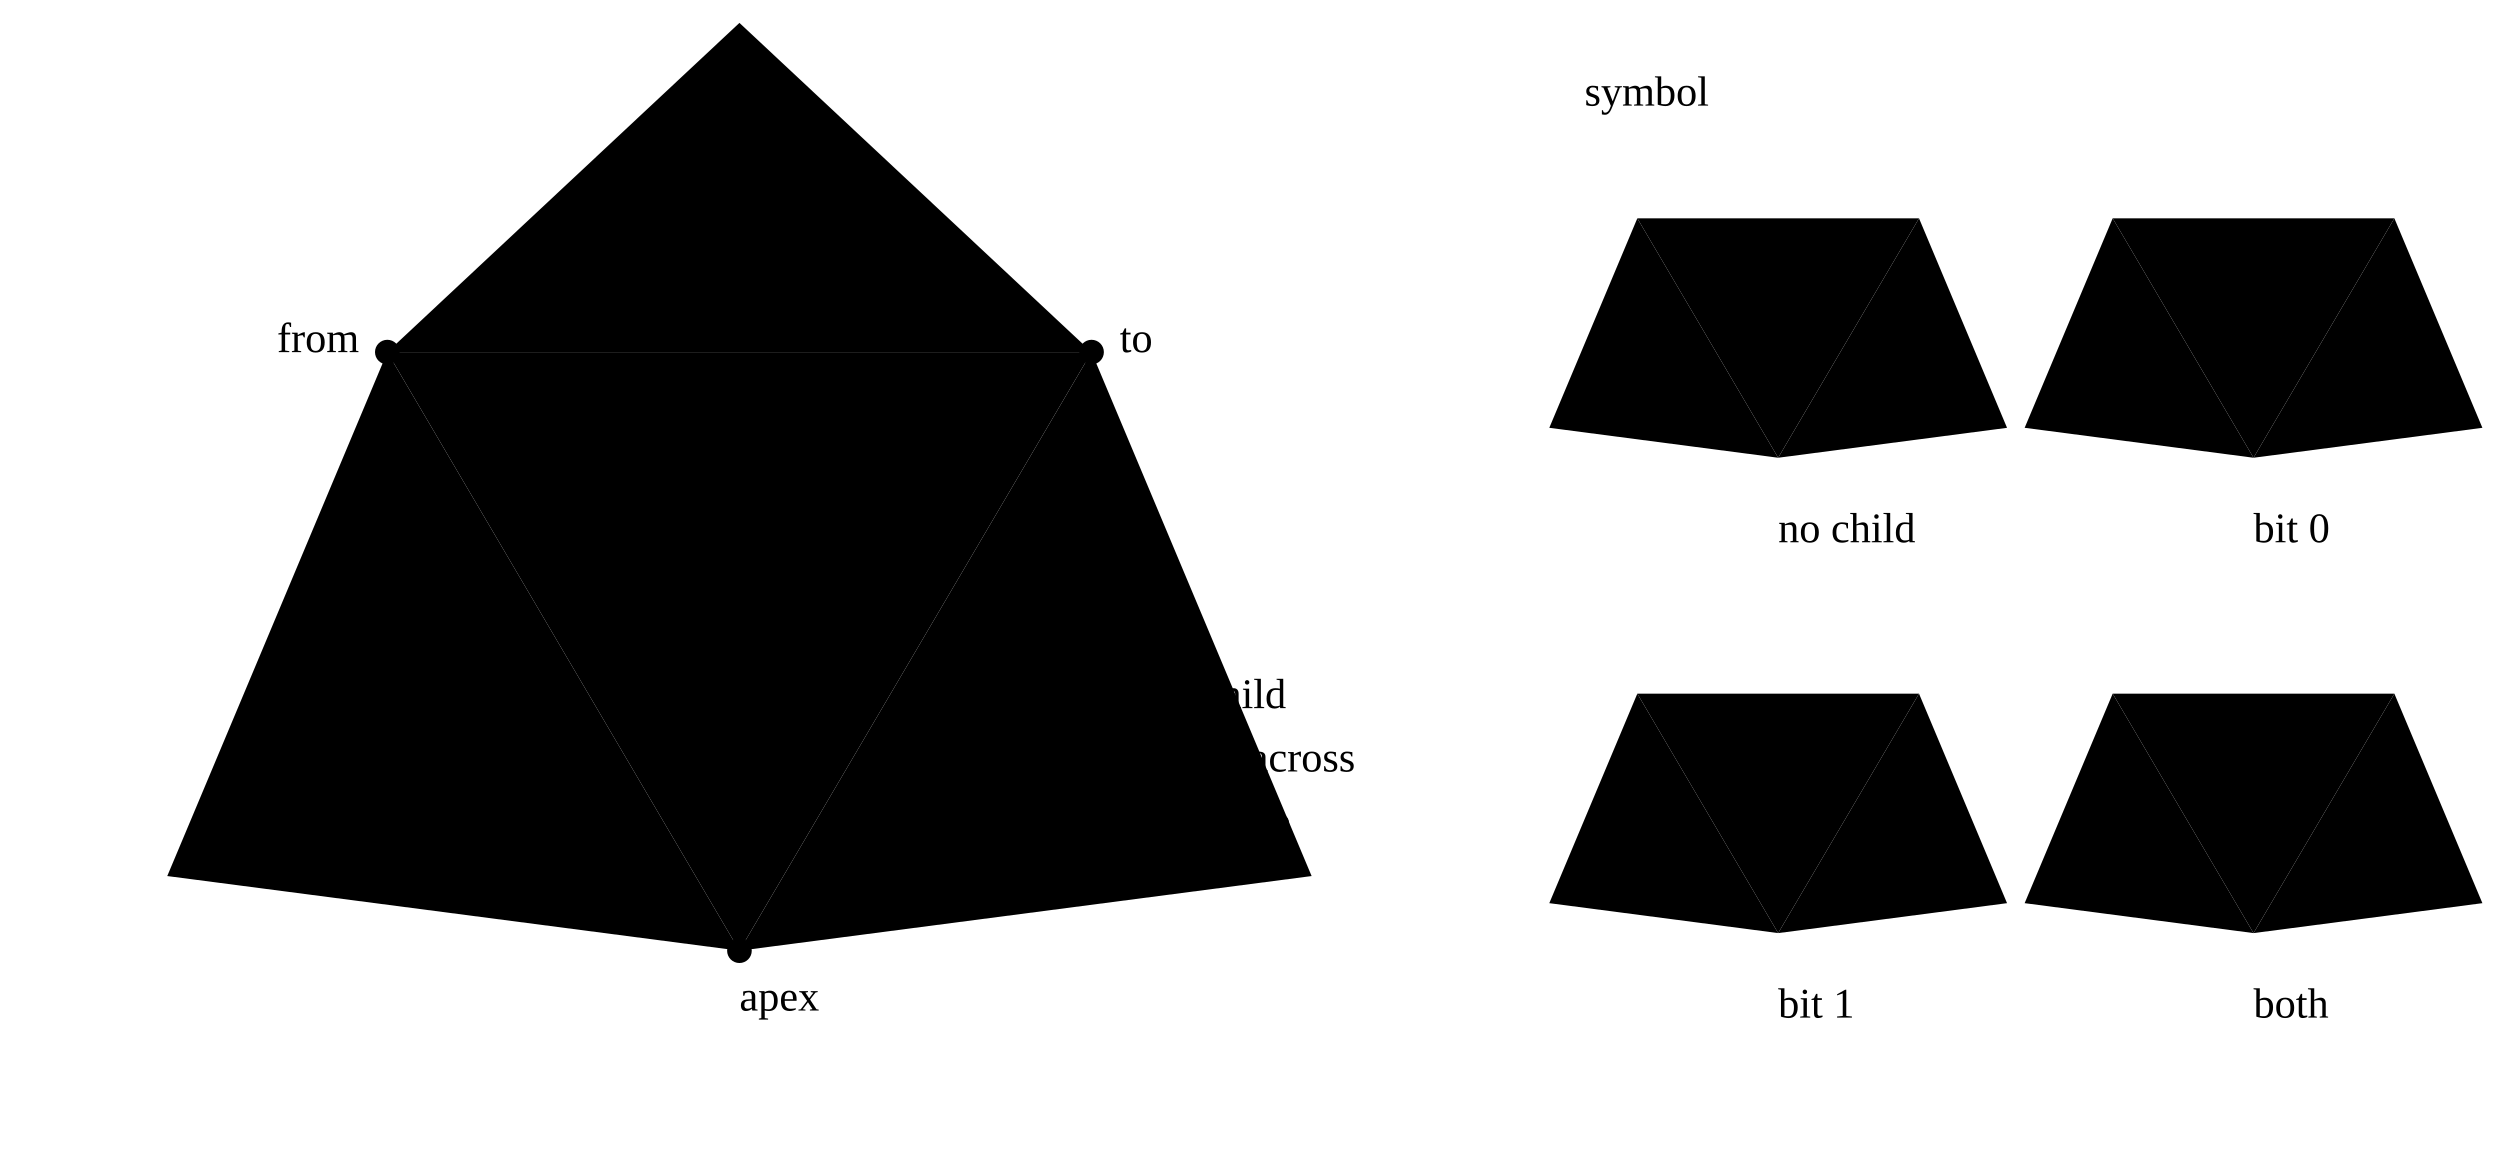
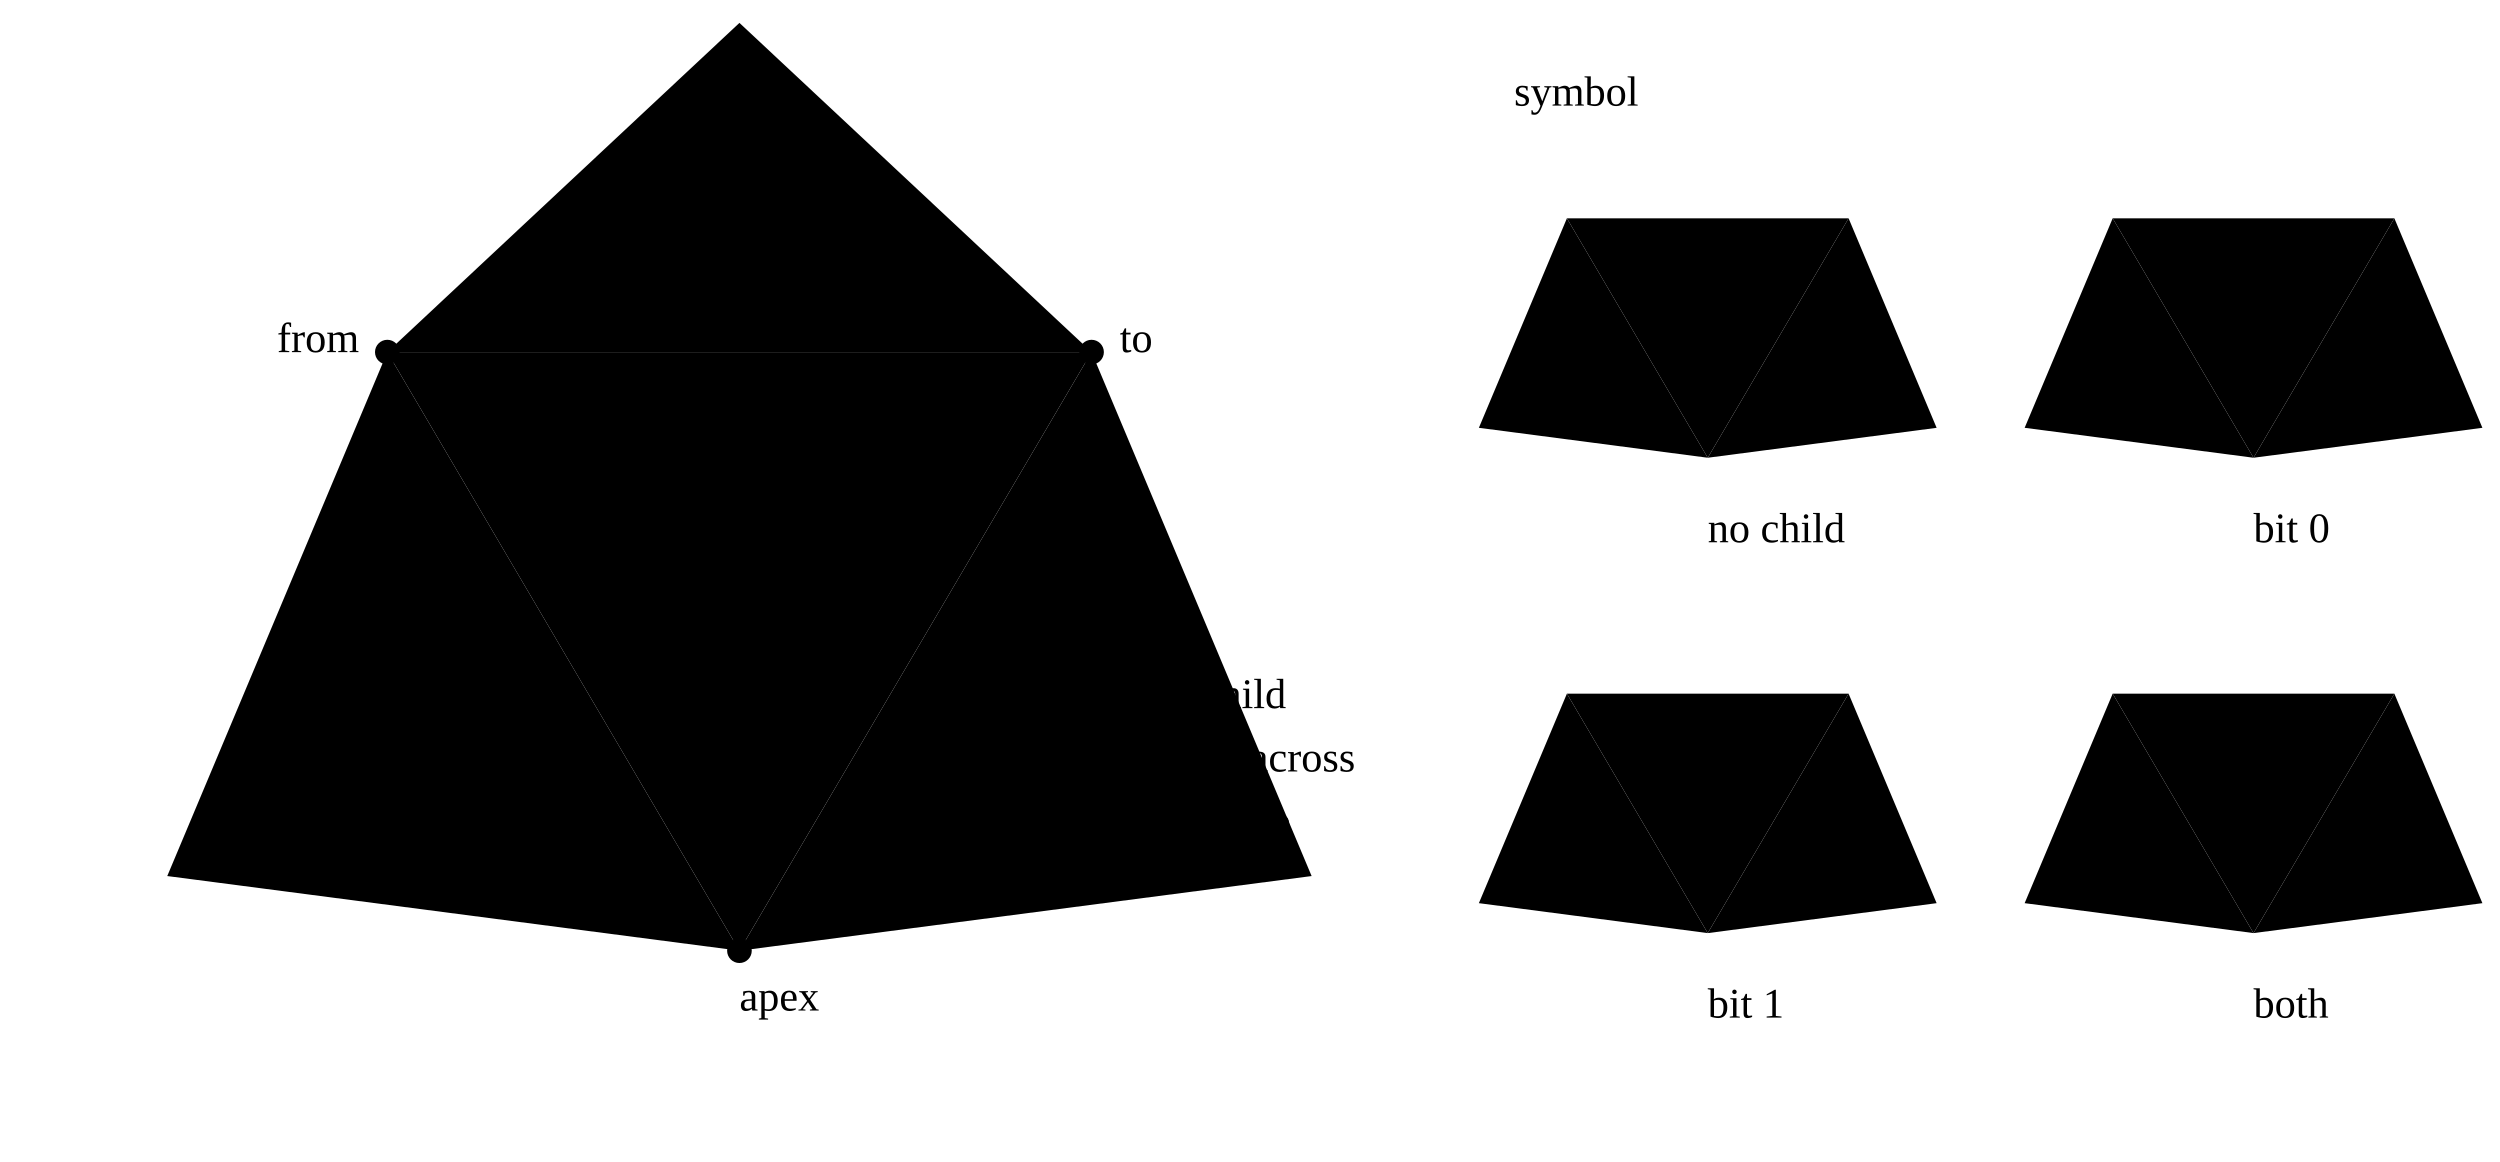
<svg xmlns="http://www.w3.org/2000/svg" class="mlt-diagram" viewBox="0 0 710 330" role="img" aria-label="A triangle from, to, apex entered across from to to. Its bit 0 child lies across to to apex and is entered across apex to to, its bit 1 child lies across apex to from and is entered across from to apex. Then the four symbols 0 to 3 as a triangle with no child, the bit 0 child, the bit 1 child, and both">
  <defs>
    <marker id="tsym" viewBox="0 0 10 10" refX="9" refY="5" markerWidth="7" markerHeight="7" orient="auto-start-reverse">
      <path class="head" d="M0 0L10 5L0 10z" />
    </marker>
    <marker id="tsym0" viewBox="0 0 10 10" refX="9" refY="5" markerWidth="7" markerHeight="7" orient="auto-start-reverse">
      <path class="head t0" d="M0 0L10 5L0 10z" />
    </marker>
    <marker id="tsym1" viewBox="0 0 10 10" refX="9" refY="5" markerWidth="7" markerHeight="7" orient="auto-start-reverse">
      <path class="head t1" d="M0 0L10 5L0 10z" />
    </marker>
  </defs>
  <polygon class="implicit" points="110,100 210,6.5 310,100" />
  <polygon class="f1" points="310,100 372.5,248.8 210,270" />
  <polygon class="f1" points="210,270 47.5,248.8 110,100" />
  <polygon class="f1" points="110,100 310,100 210,270" />
  <path class="link t0" d="M122,107L298,107" marker-end="url(#tsym0)" />
  <path class="link t0" d="M222.2,263.1L310,113.8" marker-end="url(#tsym0)" />
  <path class="link t0" d="M110,113.8L197.8,263.1" marker-end="url(#tsym0)" />
  <text class="muted small mid" x="210" y="62.8">parent</text>
  <text class="bold mid" x="210" y="150.7">entered</text>
  <text class="small mid" x="210" y="166.7">across</text>
  <text class="math mid" x="210" y="185">from <tspan class="op">→</tspan> to</text>
  <text class="t1 bold mid halo" x="316.6" y="201.1">bit 0 child</text>
  <text class="small mid halo" x="316.6" y="219.1">entered across</text>
  <text class="math mid halo" x="316.6" y="237">apex <tspan class="op">→</tspan> to</text>
  <text class="t1 bold mid halo" x="103.4" y="201.1">bit 1 child</text>
  <text class="small mid halo" x="103.4" y="219.1">entered across</text>
  <text class="math mid halo" x="103.4" y="237">from <tspan class="op">→</tspan> apex</text>
  <circle class="dot" cx="110" cy="100" r="3.5" />
  <text class="math halo" x="102" y="100" text-anchor="end">from</text>
  <circle class="dot" cx="310" cy="100" r="3.5" />
  <text class="math halo" x="318" y="100">to</text>
  <circle class="dot" cx="210" cy="270" r="3.5" />
  <text class="vert math halo" x="210" y="287">apex</text>
-   <text class="row" x="450" y="30">symbol</text>
-   <polygon class="implicit" points="545,62 570,121.5 505,130" />
-   <polygon class="implicit" points="505,130 440,121.5 465,62" />
-   <polygon class="f1" points="465,62 545,62 505,130" />
-   <text class="tri t1 halo" x="505" y="84.7">0</text>
-   <text class="muted small mid" x="505" y="154">no child</text>
+   <text class="row" x="430" y="30">symbol</text>
+   <polygon class="implicit" points="525,62 550,121.5 485,130" />
+   <polygon class="implicit" points="485,130 420,121.5 445,62" />
+   <polygon class="f1" points="445,62 525,62 485,130" />
+   <text class="tri t1 halo" x="485" y="84.7">0</text>
+   <text class="muted small mid" x="485" y="154">no child</text>
  <polygon class="f1" points="680,62 705,121.5 640,130" />
  <polygon class="implicit" points="640,130 575,121.5 600,62" />
  <polygon class="f1" points="600,62 680,62 640,130" />
  <text class="tri t1 halo" x="640" y="84.7">1</text>
  <text class="muted small mid" x="640" y="154">bit 0</text>
-   <polygon class="implicit" points="545,197 570,256.5 505,265" />
-   <polygon class="f1" points="505,265 440,256.5 465,197" />
-   <polygon class="f1" points="465,197 545,197 505,265" />
-   <text class="tri t1 halo" x="505" y="219.7">2</text>
-   <text class="muted small mid" x="505" y="289">bit 1</text>
+   <polygon class="implicit" points="525,197 550,256.5 485,265" />
+   <polygon class="f1" points="485,265 420,256.5 445,197" />
+   <polygon class="f1" points="445,197 525,197 485,265" />
+   <text class="tri t1 halo" x="485" y="219.7">2</text>
+   <text class="muted small mid" x="485" y="289">bit 1</text>
  <polygon class="f1" points="680,197 705,256.5 640,265" />
  <polygon class="f1" points="640,265 575,256.5 600,197" />
  <polygon class="f1" points="600,197 680,197 640,265" />
  <text class="tri t1 halo" x="640" y="219.7">3</text>
  <text class="muted small mid" x="640" y="289">both</text>
</svg>
